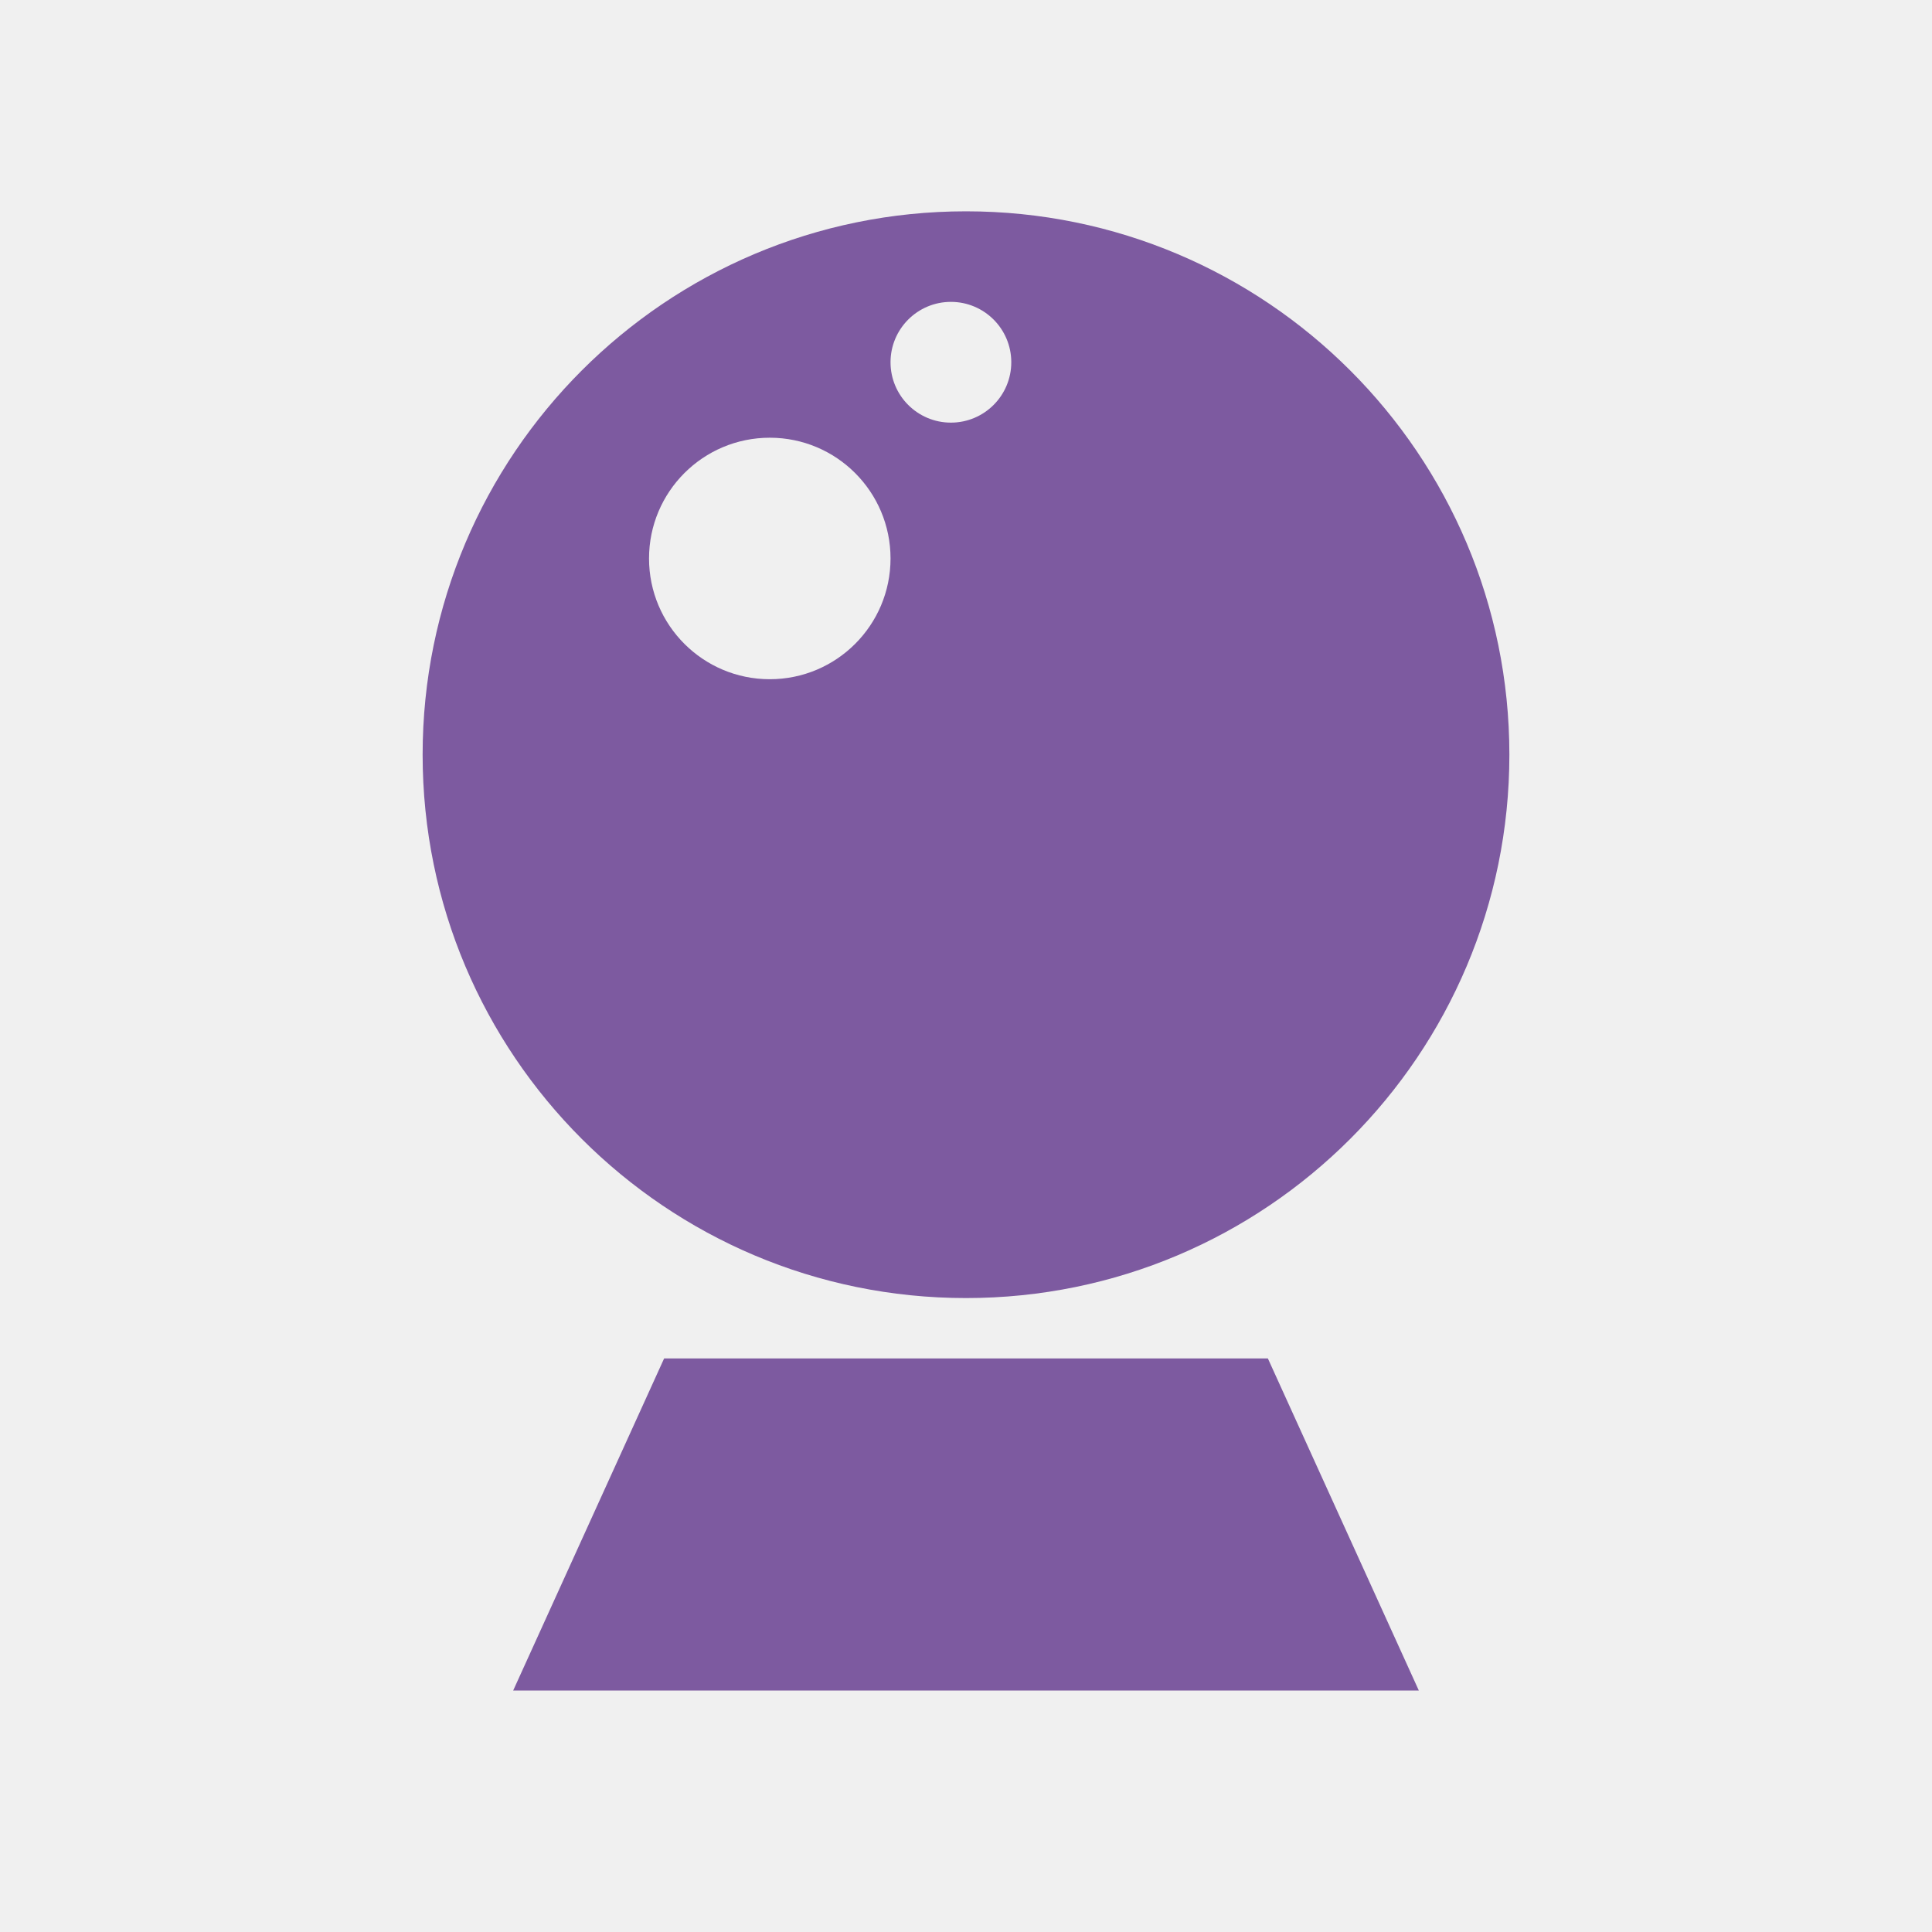
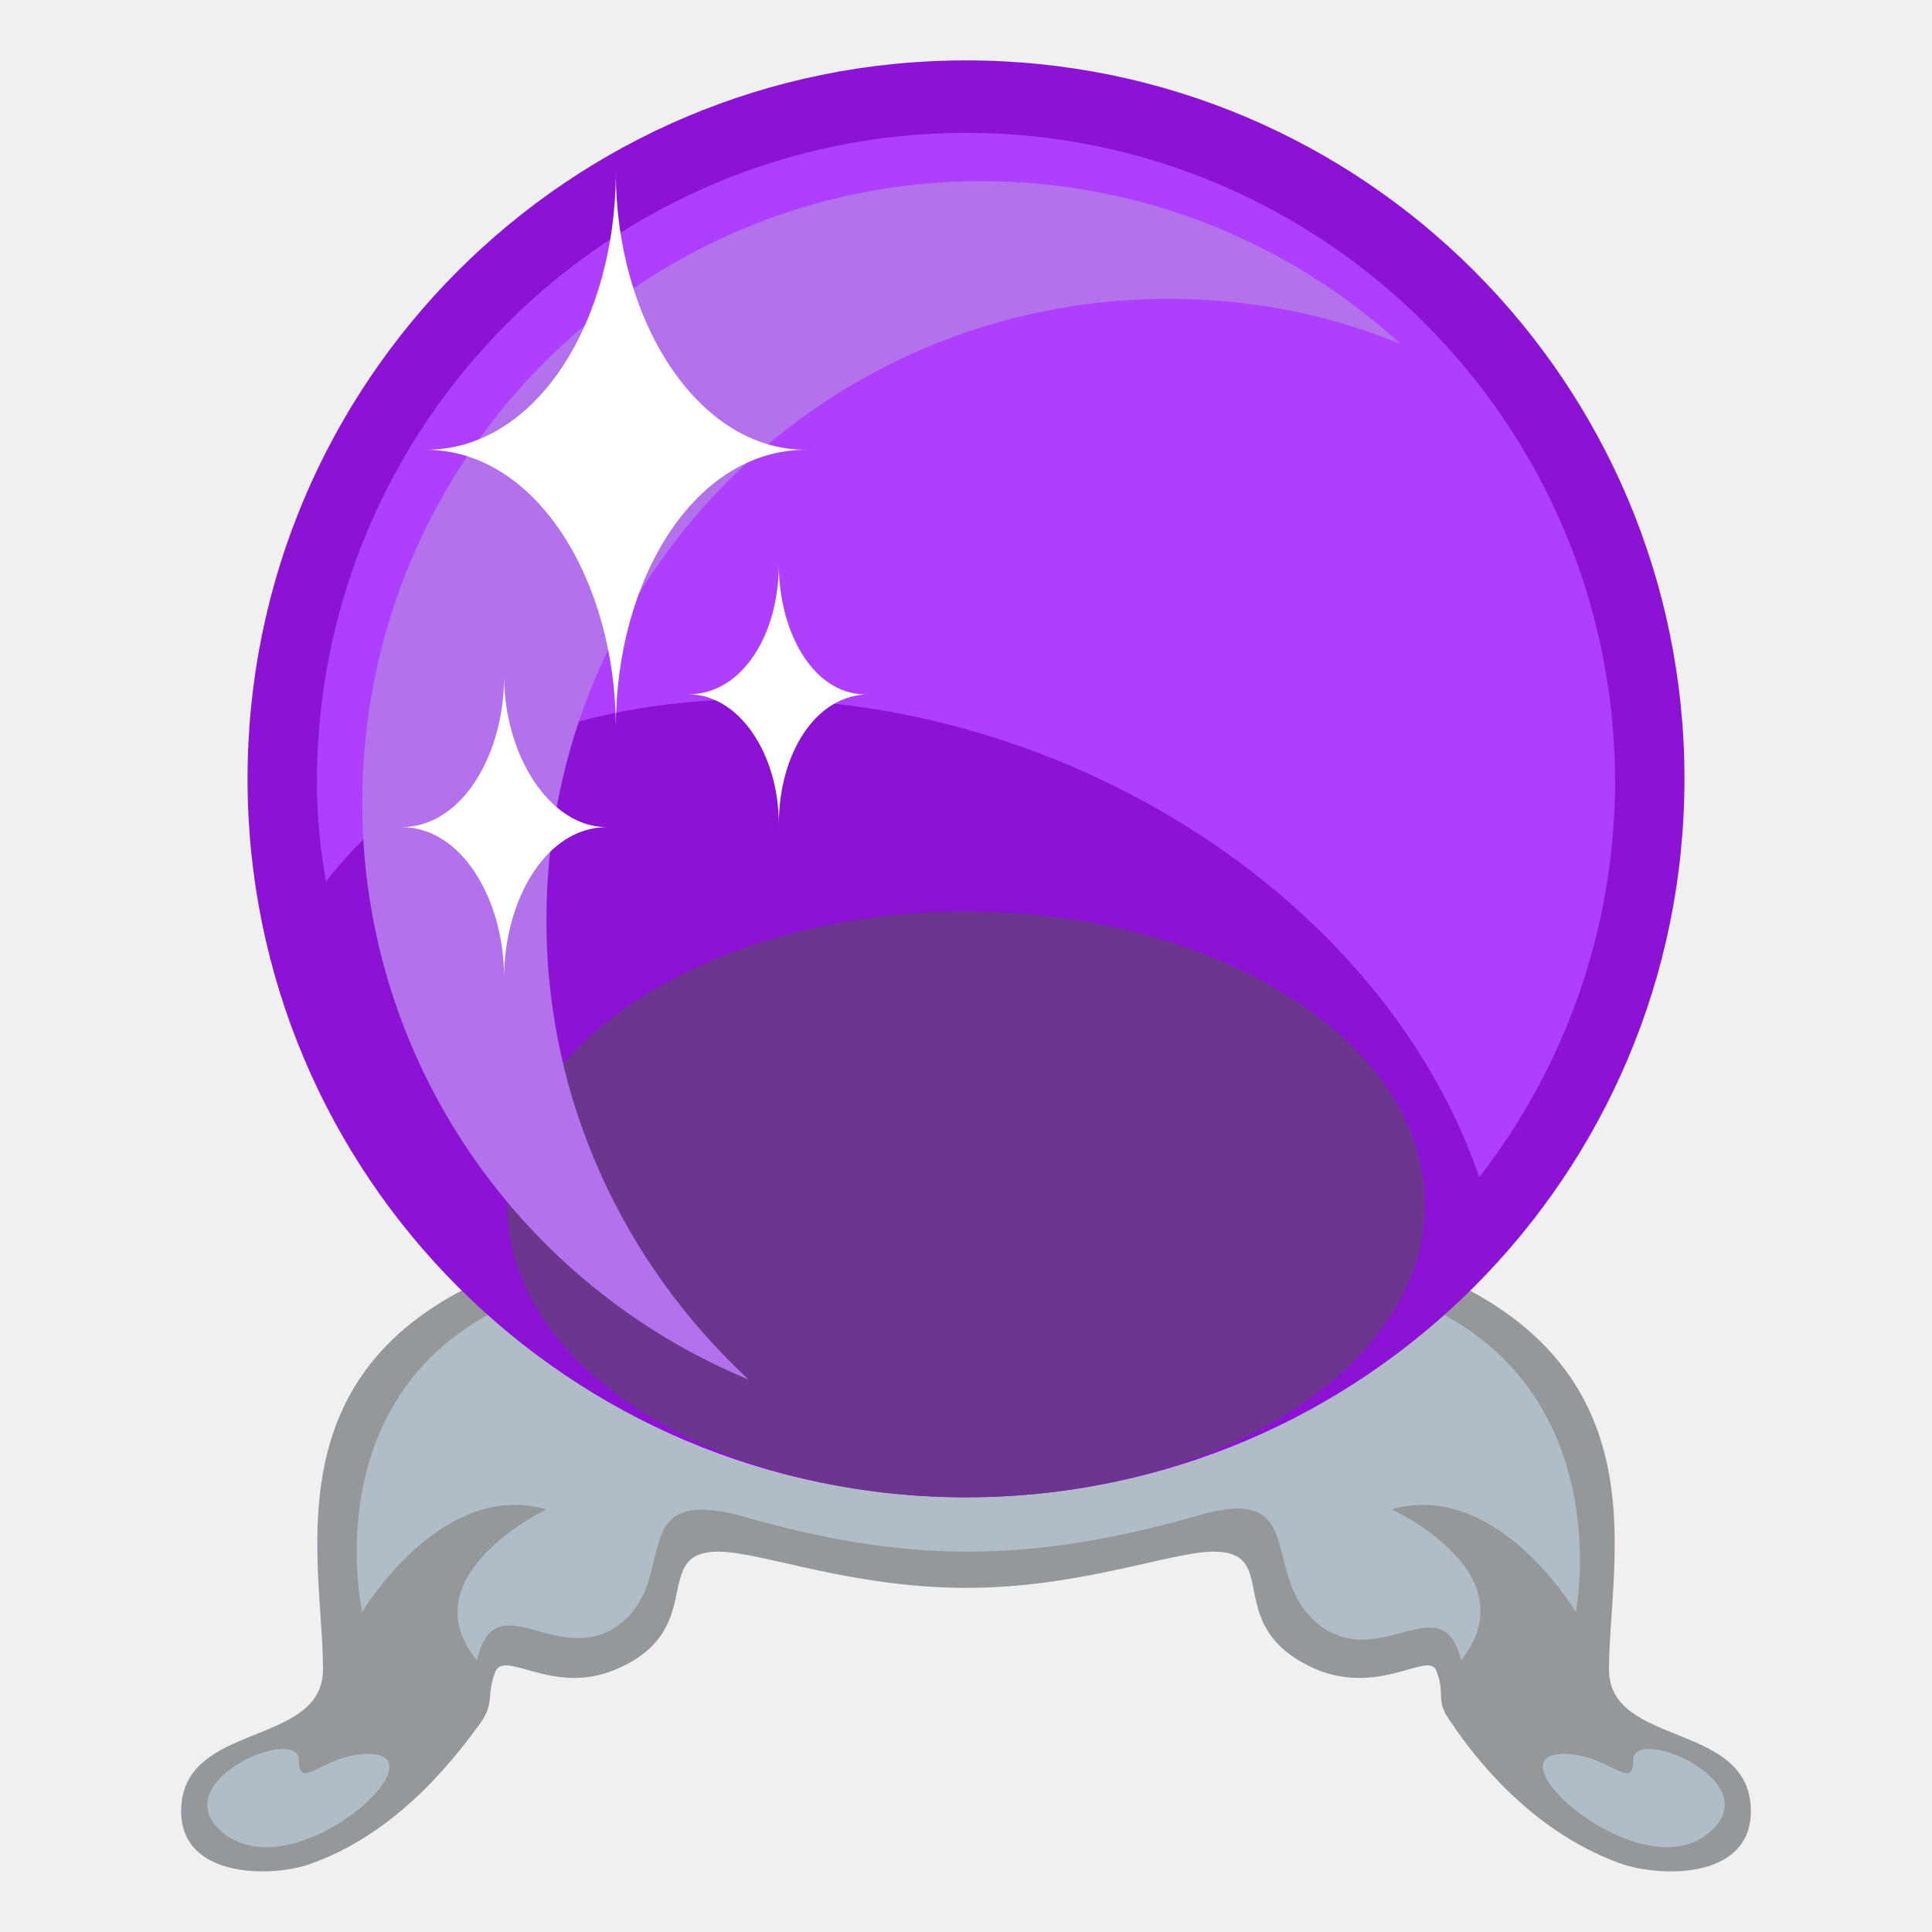
- <svg xmlns="http://www.w3.org/2000/svg" viewBox="0 0 64 64" width="64" height="64">
-   <path fill="#7D5AA0" fill-rule="evenodd" d="M 50,25 A 18 18 0 1 0 14,25 A 18 18 0 1 0 50,25 Z        M 29.5,18.5 A 4 4 0 1 0 21.5,18.5 A 4 4 0 1 0 29.5,18.5 Z        M 33.5,12 A 2 2 0 1 0 29.5,12 A 2 2 0 1 0 33.5,12 Z        M 22,45 L 42,45 L 47,56 L 17,56 Z" />
+ <svg xmlns="http://www.w3.org/2000/svg" width="800px" height="800px" viewBox="0 0 64 64" aria-hidden="true" role="img" class="iconify iconify--emojione" preserveAspectRatio="xMidYMid meet">
+   <path d="M53.3 55.3c0-3.5 1.7-9.5-5.1-12.8H15.8c-6.8 3.2-5.1 9.3-5.1 12.8C10.7 57.9 6 57 6 60c0 2.3 3.2 2.2 4.4 1.7c3-1.1 4.9-3.8 5.5-4.6c.5-.7.2-.9.5-1.7c.3-.8 1.9.8 4-.1c3.1-1.3 1.1-3.9 3.4-3.9c1.4 0 4.4 1.2 8.2 1.2c3.8 0 6.8-1.2 8.2-1.2c2.3 0 .2 2.5 3.4 3.9c2.2.9 3.8-.7 4 .1c.3.8-.1.9.5 1.7c.6.9 2.5 3.5 5.5 4.6c1.3.5 4.4.6 4.4-1.7c0-3-4.7-2.1-4.7-4.7" fill="#94989b">
+ 
+ </path>
+   <g fill="#b0bdc6">
+     <path d="M46.1 42.8c-3.9-1.3-24.3-1.3-28.2 0c-7.7 2.6-5.9 10.6-5.9 10.6s2.6-4.4 6.1-3.4c0 0-4.6 2.2-2.3 5c.6-2.6 2.6.2 4.6-1.1c2.2-1.5.2-4.7 4.1-3.7c5.5 1.6 9.6 1.6 15.2 0c3.8-1.1 1.9 2.1 4.1 3.7c2 1.4 4-1.4 4.6 1.1c2.3-2.9-2.3-5-2.3-5c3.5-1 6.1 3.4 6.1 3.4s1.6-8-6.1-10.6">
+ 
+ </path>
+     <path d="M9.9 58.3c0-1.2-4.7.8-2.4 2.5c2.4 1.7 7.2-2.7 4.7-2.7c-1.5 0-2.3 1.3-2.3.2">
+ 
+ </path>
+     <path d="M54.1 58.3c0-1.2 4.7.8 2.4 2.5c-2.3 1.7-7.2-2.7-4.7-2.7c1.5 0 2.3 1.3 2.3.2">
+ 
+ </path>
+   </g>
+   <circle cx="32" cy="25.8" r="23.8" fill="#8c13d4">
+ 
+ </circle>
+   <path d="M35.3 25.3C42.2 28.2 47.1 33.4 49 39c2.8-3.6 4.5-8.2 4.5-13.1C53.5 14 43.8 4.4 32 4.4S10.5 14 10.5 25.9c0 1.1.1 2.2.3 3.3c4.7-6.1 14.9-7.9 24.5-3.9" fill="#ae3ffd">
+ 
+ </path>
+   <ellipse cx="32" cy="39.9" rx="15.2" ry="9.7" fill="#6c368e">
+ 
+ </ellipse>
+   <path d="M18.1 30.5c0-11.4 9.2-20.6 20.6-20.6c2.7 0 5.3.5 7.7 1.5C42.8 8.1 37.9 6 32.5 6C21.2 6 12 15.2 12 26.6c0 8.6 5.3 16 12.8 19.1c-4.1-3.8-6.7-9.2-6.7-15.2" fill="#b371ec">
+ 
+ </path>
+   <g fill="#ffffff">
+     <path d="M20.4 5.7c0 4.9-2.6 9.2-6.3 9.2c3.7 0 6.3 4.4 6.3 9.2c0-4.9 2.6-9.2 6.3-9.2c-3.6 0-6.3-4.3-6.3-9.2">
+ 
+ </path>
+     <path d="M16.7 22.4c0 2.6-1.4 5-3.4 5c2 0 3.4 2.4 3.4 5c0-2.6 1.4-5 3.4-5c-1.9 0-3.4-2.4-3.4-5">
+ 
+ </path>
+     <path d="M25.8 18.7c0 2.3-1.2 4.3-3 4.3c1.7 0 3 2 3 4.3c0-2.3 1.2-4.3 3-4.3c-1.8.1-3-2-3-4.3">
+ 
+ </path>
+   </g>
</svg>
